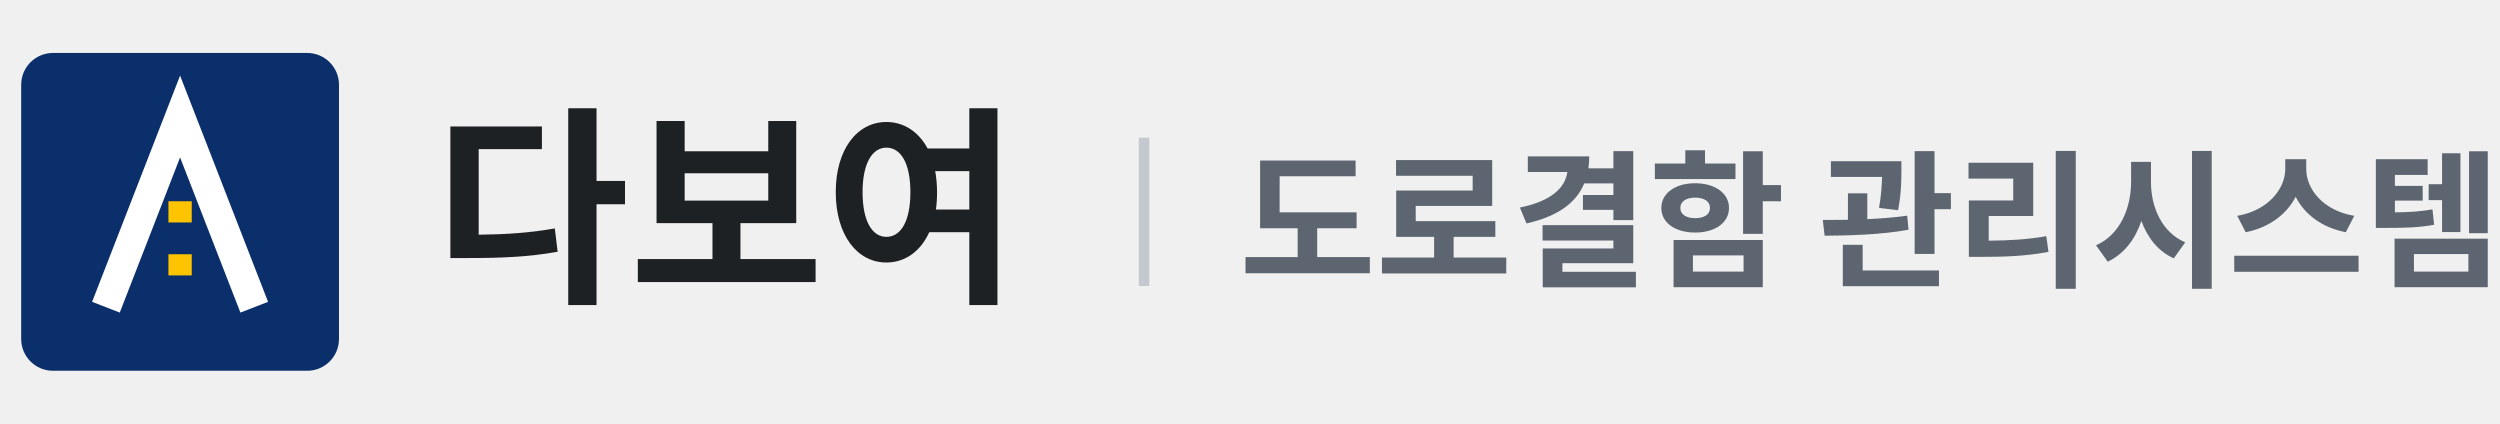
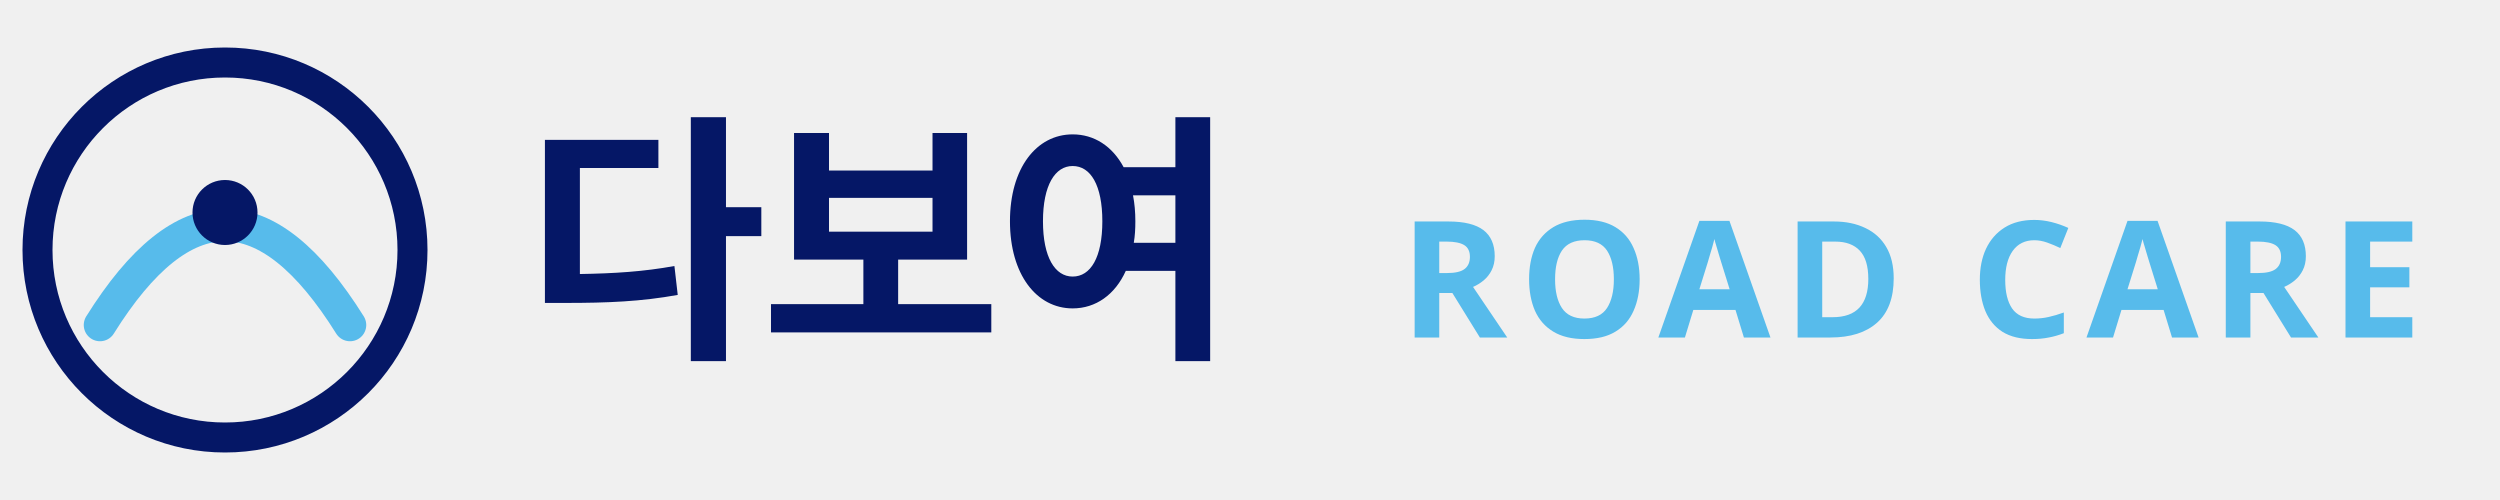
- <svg xmlns="http://www.w3.org/2000/svg" width="236" height="40" viewBox="0 0 236 40">
-   <rect x="2" y="5" width="30" height="30" rx="3" fill="#0a2f6b" />
-   <path d="M10 29 L17 11 L24 29" fill="none" stroke="#fff" stroke-width="2.8" stroke-linejoin="miter" />
-   <path d="M17 19 V21 M17 24 V26" stroke="#ffc400" stroke-width="2.2" />
-   <text x="41" y="27" font-family="Pretendard GOV Variable, Apple SD Gothic Neo, sans-serif" font-size="20" font-weight="800" fill="#1e2124">다보여</text>
-   <line x1="108" y1="13" x2="108" y2="27" stroke="#c4c9cf" stroke-width="1" />
-   <text x="117" y="26" font-family="Pretendard GOV Variable, Apple SD Gothic Neo, sans-serif" font-size="14" font-weight="600" fill="#5d6670">도로결함 관리시스템</text>
+ <svg xmlns="http://www.w3.org/2000/svg" width="200" height="40" viewBox="0 0 200 40">
+   <circle cx="18" cy="20" r="15" fill="none" stroke="#051766" stroke-width="2.4" />
+   <path d="M8 26 Q18 10 28 26" fill="none" stroke="#57bbeb" stroke-width="2.6" stroke-linecap="round" />
+   <circle cx="18" cy="17" r="2.6" fill="#051766" />
+   <text x="42" y="27" font-family="Pretendard Variable, Apple SD Gothic Neo, sans-serif" font-size="21" font-weight="800" fill="#051766" letter-spacing="-0.5">다보여</text>
+   <text x="112" y="27" font-family="Pretendard Variable, Apple SD Gothic Neo, sans-serif" font-size="13" font-weight="600" fill="#57bbeb" letter-spacing="1">ROAD CARE</text>
</svg>
